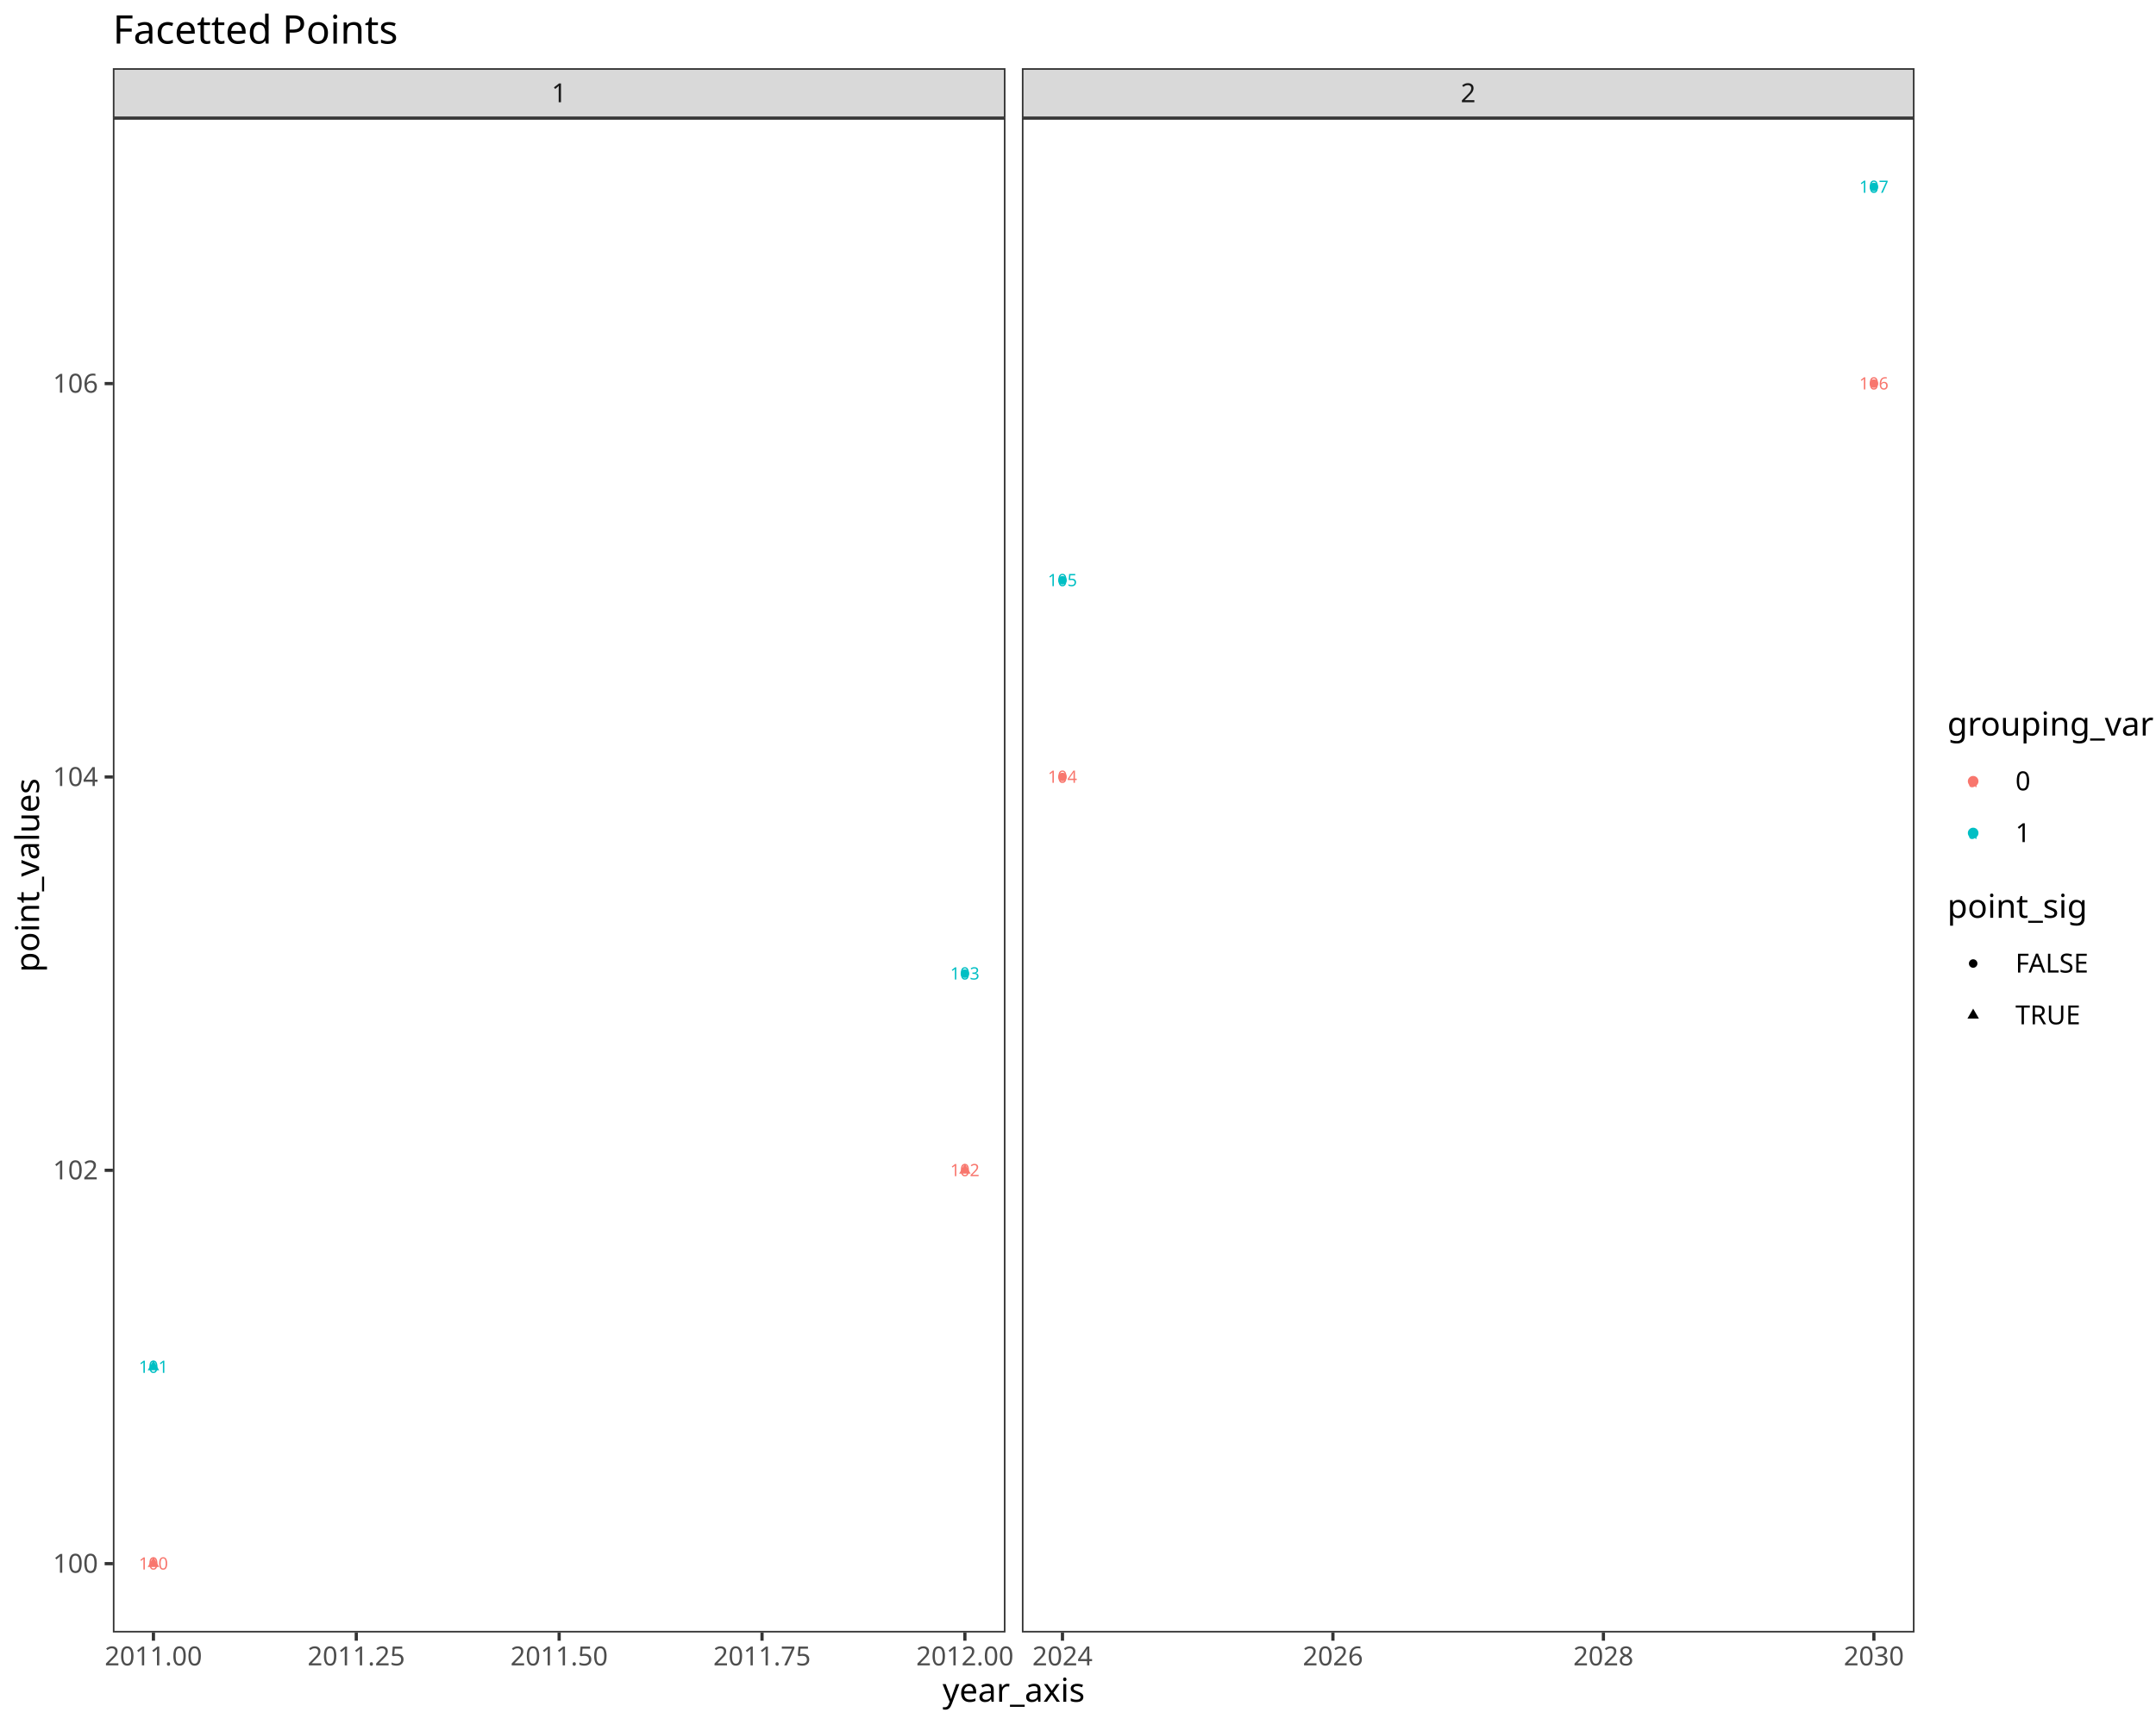
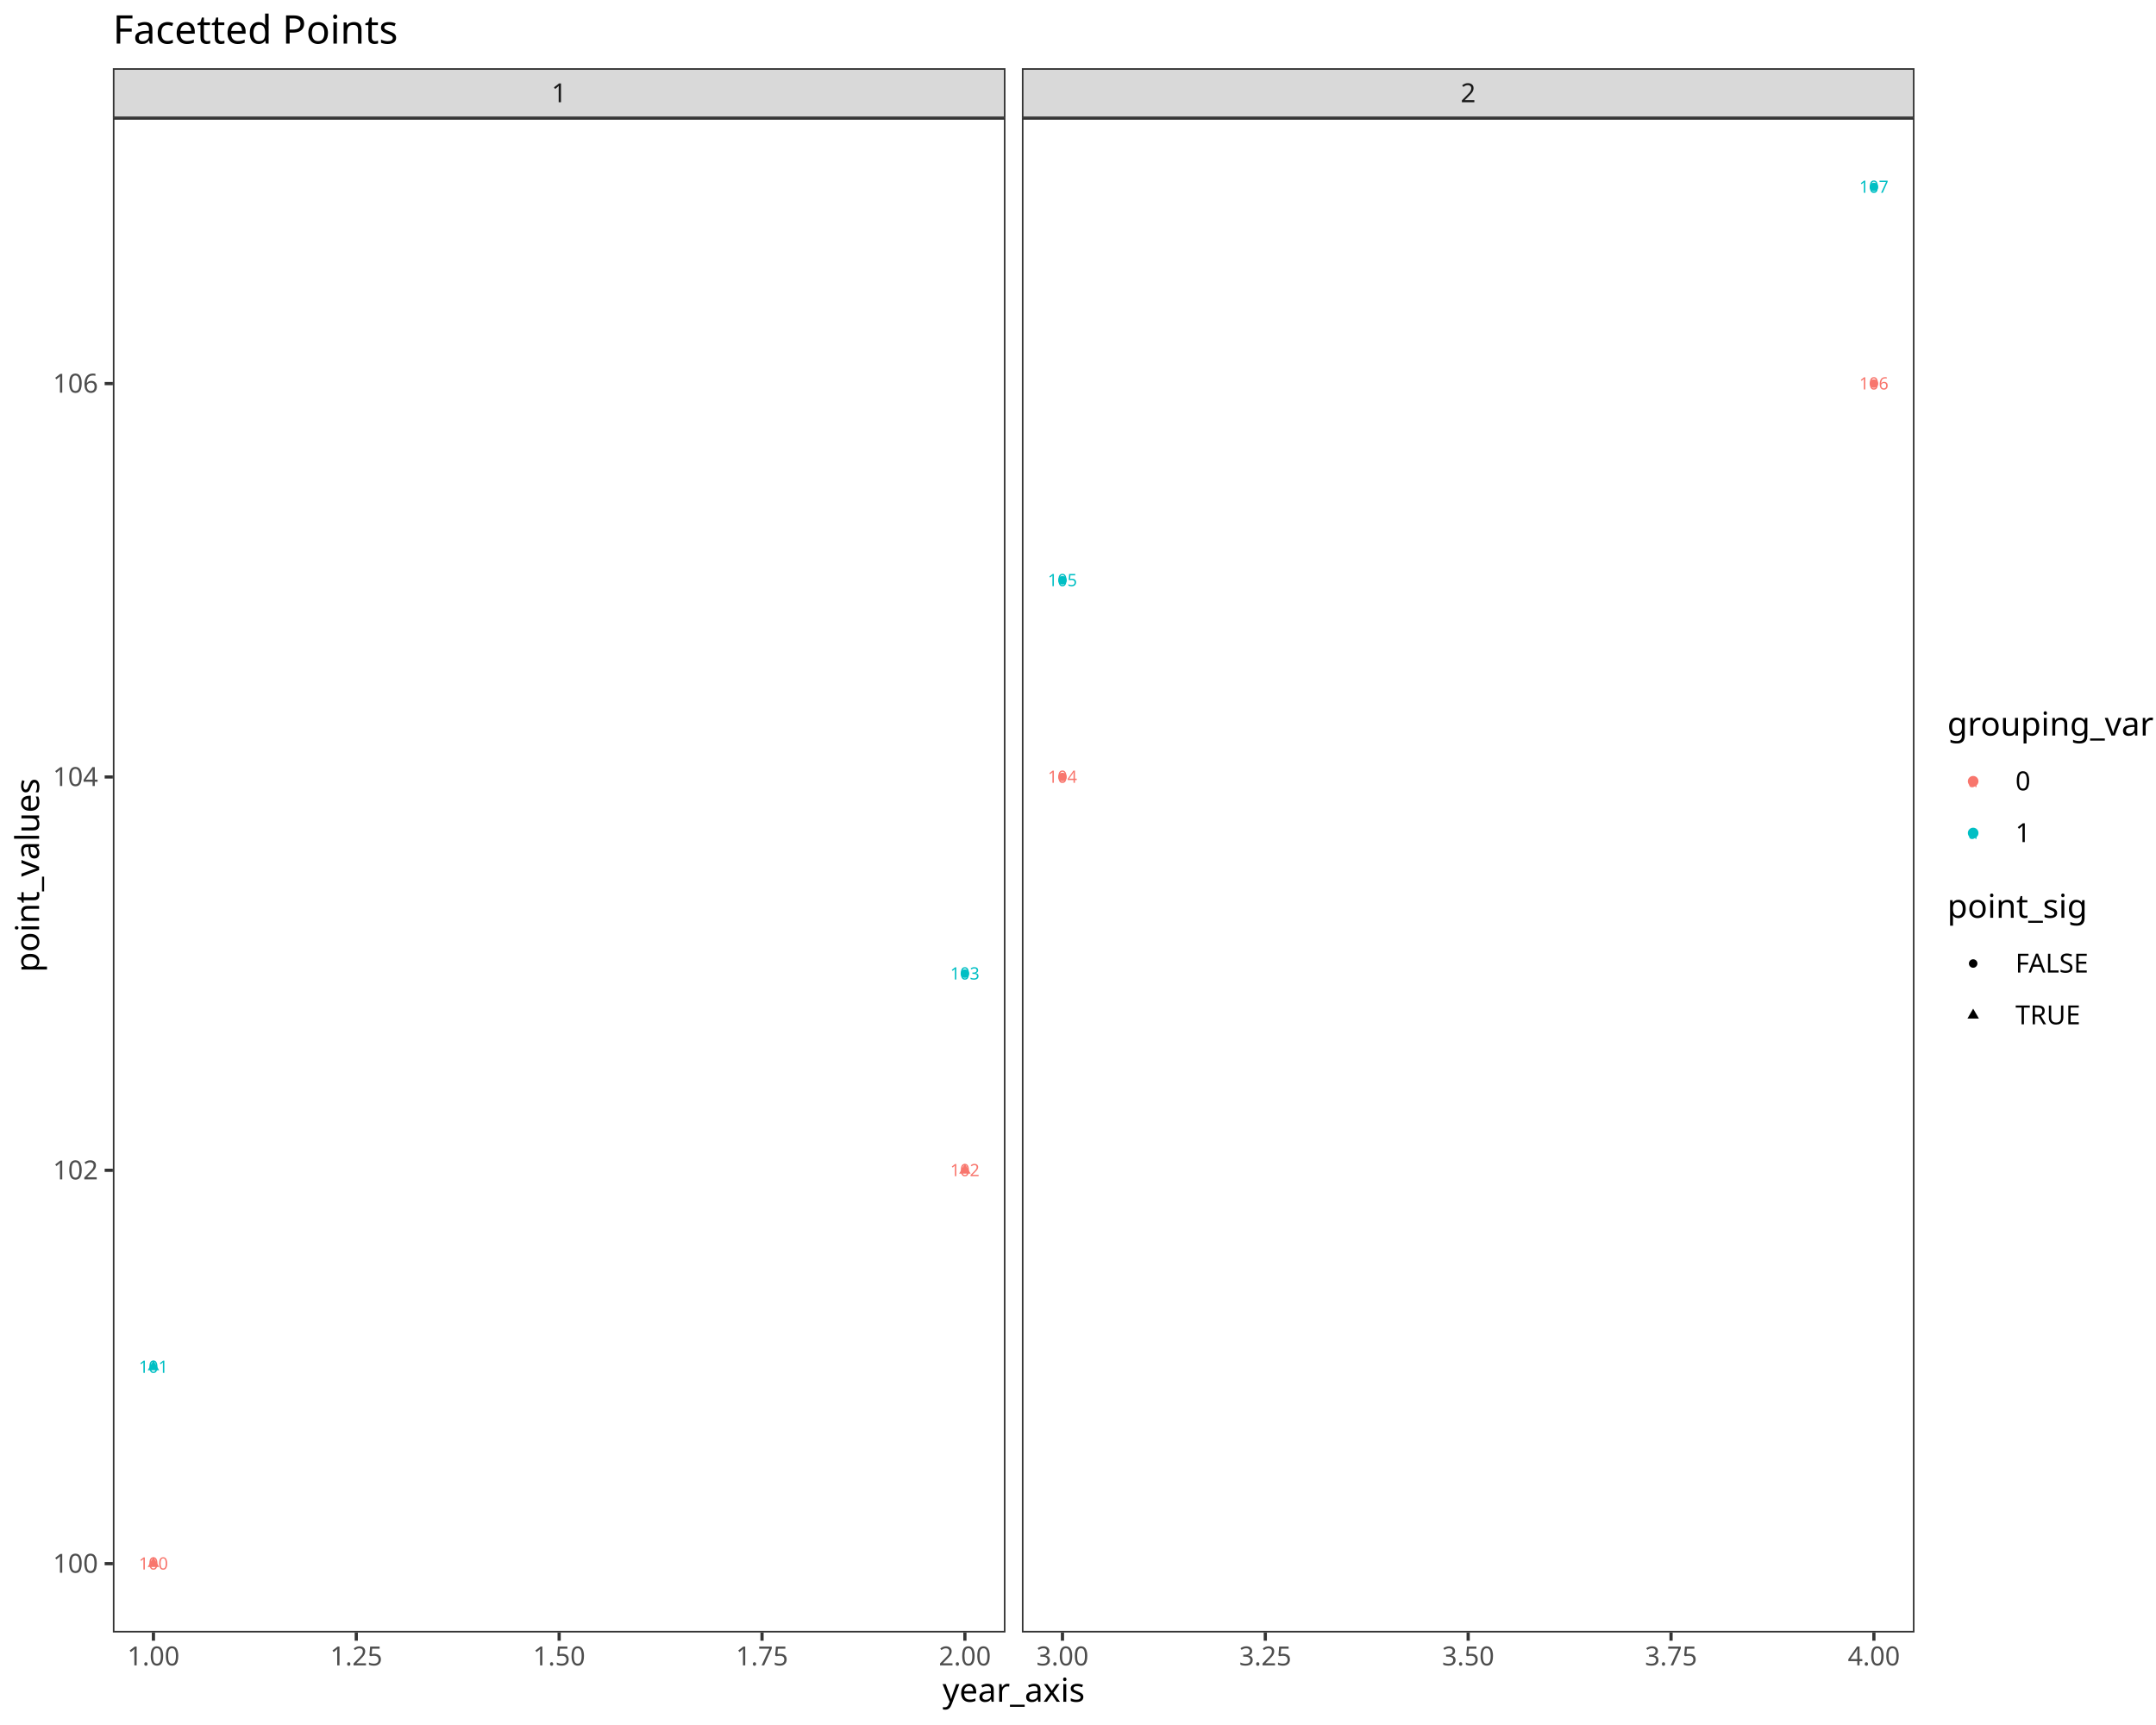
<svg xmlns="http://www.w3.org/2000/svg" class="svglite" data-engine-version="2.0" width="720.00pt" height="576.00pt" viewBox="0 0 720.00 576.00">
  <defs>
    <style type="text/css">
    .svglite line, .svglite polyline, .svglite polygon, .svglite path, .svglite rect, .svglite circle {
      fill: none;
      stroke: #000000;
      stroke-linecap: round;
      stroke-linejoin: round;
      stroke-miterlimit: 10.00;
    }
  </style>
  </defs>
  <rect width="100%" height="100%" style="stroke: none; fill: #FFFFFF;" />
  <defs>
    <clipPath id="cpMC4wMHw3MjAuMDB8MC4wMHw1NzYuMDA=">
      <rect x="0.00" y="0.00" width="720.00" height="576.00" />
    </clipPath>
  </defs>
  <g clip-path="url(#cpMC4wMHw3MjAuMDB8MC4wMHw1NzYuMDA=)">
    <rect x="0.00" y="0.00" width="720.00" height="576.00" style="stroke-width: 1.07; stroke: #FFFFFF; fill: #FFFFFF;" />
  </g>
  <defs>
    <clipPath id="cpMzcuNjl8MzM1Ljc4fDM5LjQzfDU0NS4xMQ==">
      <rect x="37.69" y="39.43" width="298.09" height="505.68" />
    </clipPath>
  </defs>
  <g clip-path="url(#cpMzcuNjl8MzM1Ljc4fDM5LjQzfDU0NS4xMQ==)">
    <rect x="37.69" y="39.43" width="298.09" height="505.68" style="stroke-width: 1.07; stroke: none; fill: #FFFFFF;" />
    <polygon points="51.24,519.92 53.15,523.23 49.32,523.23 " style="stroke-width: 0.71; stroke: none; fill: #F8766D;" />
    <polygon points="51.24,454.24 53.15,457.56 49.32,457.56 " style="stroke-width: 0.71; stroke: none; fill: #00BFC4;" />
    <polygon points="322.23,388.57 324.14,391.89 320.31,391.89 " style="stroke-width: 0.71; stroke: none; fill: #F8766D;" />
    <circle cx="322.23" cy="325.11" r="1.42" style="stroke-width: 0.71; stroke: none; fill: #00BFC4;" />
    <text x="51.24" y="524.09" text-anchor="middle" style="font-size: 5.69px; fill: #F8766D; font-family: sans;" textLength="9.50px" lengthAdjust="spacingAndGlyphs">100</text>
    <text x="51.24" y="458.41" text-anchor="middle" style="font-size: 5.69px; fill: #00BFC4; font-family: sans;" textLength="9.50px" lengthAdjust="spacingAndGlyphs">101</text>
    <text x="322.23" y="392.74" text-anchor="middle" style="font-size: 5.69px; fill: #F8766D; font-family: sans;" textLength="9.50px" lengthAdjust="spacingAndGlyphs">102</text>
    <text x="322.23" y="327.07" text-anchor="middle" style="font-size: 5.69px; fill: #00BFC4; font-family: sans;" textLength="9.50px" lengthAdjust="spacingAndGlyphs">103</text>
    <rect x="37.69" y="39.43" width="298.09" height="505.68" style="stroke-width: 1.07; stroke: #333333;" />
  </g>
  <g clip-path="url(#cpMC4wMHw3MjAuMDB8MC4wMHw1NzYuMDA=)">
</g>
  <defs>
    <clipPath id="cpMzQxLjI2fDYzOS4zNHwzOS40M3w1NDUuMTE=">
      <rect x="341.26" y="39.43" width="298.09" height="505.68" />
    </clipPath>
  </defs>
  <g clip-path="url(#cpMzQxLjI2fDYzOS4zNHwzOS40M3w1NDUuMTE=)">
    <rect x="341.26" y="39.43" width="298.09" height="505.68" style="stroke-width: 1.07; stroke: none; fill: #FFFFFF;" />
    <circle cx="354.81" cy="259.44" r="1.42" style="stroke-width: 0.71; stroke: none; fill: #F8766D;" />
    <circle cx="354.81" cy="193.76" r="1.42" style="stroke-width: 0.71; stroke: none; fill: #00BFC4;" />
    <circle cx="625.79" cy="128.09" r="1.42" style="stroke-width: 0.71; stroke: none; fill: #F8766D;" />
    <circle cx="625.79" cy="62.42" r="1.42" style="stroke-width: 0.71; stroke: none; fill: #00BFC4;" />
    <text x="354.81" y="261.39" text-anchor="middle" style="font-size: 5.69px; fill: #F8766D; font-family: sans;" textLength="9.50px" lengthAdjust="spacingAndGlyphs">104</text>
    <text x="354.81" y="195.72" text-anchor="middle" style="font-size: 5.69px; fill: #00BFC4; font-family: sans;" textLength="9.50px" lengthAdjust="spacingAndGlyphs">105</text>
    <text x="625.79" y="130.05" text-anchor="middle" style="font-size: 5.69px; fill: #F8766D; font-family: sans;" textLength="9.50px" lengthAdjust="spacingAndGlyphs">106</text>
    <text x="625.79" y="64.38" text-anchor="middle" style="font-size: 5.69px; fill: #00BFC4; font-family: sans;" textLength="9.50px" lengthAdjust="spacingAndGlyphs">107</text>
    <rect x="341.26" y="39.43" width="298.09" height="505.68" style="stroke-width: 1.07; stroke: #333333;" />
  </g>
  <g clip-path="url(#cpMC4wMHw3MjAuMDB8MC4wMHw1NzYuMDA=)">
</g>
  <defs>
    <clipPath id="cpMzcuNjl8MzM1Ljc4fDIyLjc4fDM5LjQz">
      <rect x="37.69" y="22.78" width="298.09" height="16.65" />
    </clipPath>
  </defs>
  <g clip-path="url(#cpMzcuNjl8MzM1Ljc4fDIyLjc4fDM5LjQz)">
    <rect x="37.69" y="22.78" width="298.09" height="16.65" style="stroke-width: 1.07; stroke: #333333; fill: #D9D9D9;" />
    <text x="186.73" y="34.14" text-anchor="middle" style="font-size: 8.80px; fill: #1A1A1A; font-family: sans;" textLength="4.89px" lengthAdjust="spacingAndGlyphs">1</text>
  </g>
  <g clip-path="url(#cpMC4wMHw3MjAuMDB8MC4wMHw1NzYuMDA=)">
</g>
  <defs>
    <clipPath id="cpMzQxLjI2fDYzOS4zNHwyMi43OHwzOS40Mw==">
      <rect x="341.26" y="22.78" width="298.09" height="16.65" />
    </clipPath>
  </defs>
  <g clip-path="url(#cpMzQxLjI2fDYzOS4zNHwyMi43OHwzOS40Mw==)">
    <rect x="341.26" y="22.78" width="298.09" height="16.65" style="stroke-width: 1.07; stroke: #333333; fill: #D9D9D9;" />
    <text x="490.30" y="34.14" text-anchor="middle" style="font-size: 8.80px; fill: #1A1A1A; font-family: sans;" textLength="4.89px" lengthAdjust="spacingAndGlyphs">2</text>
  </g>
  <g clip-path="url(#cpMC4wMHw3MjAuMDB8MC4wMHw1NzYuMDA=)">
    <polyline points="51.24,547.85 51.24,545.11 " style="stroke-width: 1.07; stroke: #333333; stroke-linecap: butt;" />
    <polyline points="118.98,547.85 118.98,545.11 " style="stroke-width: 1.07; stroke: #333333; stroke-linecap: butt;" />
    <polyline points="186.73,547.85 186.73,545.11 " style="stroke-width: 1.07; stroke: #333333; stroke-linecap: butt;" />
    <polyline points="254.48,547.85 254.48,545.11 " style="stroke-width: 1.07; stroke: #333333; stroke-linecap: butt;" />
    <polyline points="322.23,547.85 322.23,545.11 " style="stroke-width: 1.07; stroke: #333333; stroke-linecap: butt;" />
-     <text x="51.24" y="556.10" text-anchor="middle" style="font-size: 8.80px; fill: #4D4D4D; font-family: sans;" textLength="31.81px" lengthAdjust="spacingAndGlyphs">2011.00</text>
-     <text x="118.98" y="556.10" text-anchor="middle" style="font-size: 8.80px; fill: #4D4D4D; font-family: sans;" textLength="31.81px" lengthAdjust="spacingAndGlyphs">2011.25</text>
-     <text x="186.73" y="556.10" text-anchor="middle" style="font-size: 8.80px; fill: #4D4D4D; font-family: sans;" textLength="31.81px" lengthAdjust="spacingAndGlyphs">2011.50</text>
-     <text x="254.48" y="556.10" text-anchor="middle" style="font-size: 8.80px; fill: #4D4D4D; font-family: sans;" textLength="31.81px" lengthAdjust="spacingAndGlyphs">2011.75</text>
-     <text x="322.23" y="556.10" text-anchor="middle" style="font-size: 8.80px; fill: #4D4D4D; font-family: sans;" textLength="31.81px" lengthAdjust="spacingAndGlyphs">2012.00</text>
+     <text x="51.24" y="556.10" text-anchor="middle" style="font-size: 8.80px; fill: #4D4D4D; font-family: sans;" textLength="17.13px" lengthAdjust="spacingAndGlyphs">1.00</text>
+     <text x="118.98" y="556.10" text-anchor="middle" style="font-size: 8.80px; fill: #4D4D4D; font-family: sans;" textLength="17.13px" lengthAdjust="spacingAndGlyphs">1.25</text>
+     <text x="186.73" y="556.10" text-anchor="middle" style="font-size: 8.80px; fill: #4D4D4D; font-family: sans;" textLength="17.13px" lengthAdjust="spacingAndGlyphs">1.50</text>
+     <text x="254.48" y="556.10" text-anchor="middle" style="font-size: 8.80px; fill: #4D4D4D; font-family: sans;" textLength="17.13px" lengthAdjust="spacingAndGlyphs">1.75</text>
+     <text x="322.23" y="556.10" text-anchor="middle" style="font-size: 8.80px; fill: #4D4D4D; font-family: sans;" textLength="17.13px" lengthAdjust="spacingAndGlyphs">2.00</text>
    <polyline points="354.81,547.85 354.81,545.11 " style="stroke-width: 1.07; stroke: #333333; stroke-linecap: butt;" />
-     <polyline points="445.13,547.85 445.13,545.11 " style="stroke-width: 1.07; stroke: #333333; stroke-linecap: butt;" />
-     <polyline points="535.46,547.85 535.46,545.11 " style="stroke-width: 1.07; stroke: #333333; stroke-linecap: butt;" />
+     <polyline points="422.55,547.85 422.55,545.11 " style="stroke-width: 1.07; stroke: #333333; stroke-linecap: butt;" />
+     <polyline points="490.30,547.85 490.30,545.11 " style="stroke-width: 1.07; stroke: #333333; stroke-linecap: butt;" />
+     <polyline points="558.05,547.85 558.05,545.11 " style="stroke-width: 1.07; stroke: #333333; stroke-linecap: butt;" />
    <polyline points="625.79,547.85 625.79,545.11 " style="stroke-width: 1.07; stroke: #333333; stroke-linecap: butt;" />
-     <text x="354.81" y="556.10" text-anchor="middle" style="font-size: 8.80px; fill: #4D4D4D; font-family: sans;" textLength="19.58px" lengthAdjust="spacingAndGlyphs">2024</text>
-     <text x="445.13" y="556.10" text-anchor="middle" style="font-size: 8.80px; fill: #4D4D4D; font-family: sans;" textLength="19.58px" lengthAdjust="spacingAndGlyphs">2026</text>
-     <text x="535.46" y="556.10" text-anchor="middle" style="font-size: 8.80px; fill: #4D4D4D; font-family: sans;" textLength="19.58px" lengthAdjust="spacingAndGlyphs">2028</text>
-     <text x="625.79" y="556.10" text-anchor="middle" style="font-size: 8.80px; fill: #4D4D4D; font-family: sans;" textLength="19.58px" lengthAdjust="spacingAndGlyphs">2030</text>
+     <text x="354.81" y="556.10" text-anchor="middle" style="font-size: 8.80px; fill: #4D4D4D; font-family: sans;" textLength="17.13px" lengthAdjust="spacingAndGlyphs">3.00</text>
+     <text x="422.55" y="556.10" text-anchor="middle" style="font-size: 8.80px; fill: #4D4D4D; font-family: sans;" textLength="17.13px" lengthAdjust="spacingAndGlyphs">3.25</text>
+     <text x="490.30" y="556.10" text-anchor="middle" style="font-size: 8.80px; fill: #4D4D4D; font-family: sans;" textLength="17.13px" lengthAdjust="spacingAndGlyphs">3.50</text>
+     <text x="558.05" y="556.10" text-anchor="middle" style="font-size: 8.80px; fill: #4D4D4D; font-family: sans;" textLength="17.13px" lengthAdjust="spacingAndGlyphs">3.75</text>
+     <text x="625.79" y="556.10" text-anchor="middle" style="font-size: 8.80px; fill: #4D4D4D; font-family: sans;" textLength="17.13px" lengthAdjust="spacingAndGlyphs">4.00</text>
    <text x="32.76" y="525.16" text-anchor="end" style="font-size: 8.80px; fill: #4D4D4D; font-family: sans;" textLength="14.68px" lengthAdjust="spacingAndGlyphs">100</text>
    <text x="32.76" y="393.81" text-anchor="end" style="font-size: 8.80px; fill: #4D4D4D; font-family: sans;" textLength="14.68px" lengthAdjust="spacingAndGlyphs">102</text>
    <text x="32.76" y="262.46" text-anchor="end" style="font-size: 8.80px; fill: #4D4D4D; font-family: sans;" textLength="14.68px" lengthAdjust="spacingAndGlyphs">104</text>
    <text x="32.76" y="131.12" text-anchor="end" style="font-size: 8.80px; fill: #4D4D4D; font-family: sans;" textLength="14.68px" lengthAdjust="spacingAndGlyphs">106</text>
    <polyline points="34.95,522.13 37.69,522.13 " style="stroke-width: 1.07; stroke: #333333; stroke-linecap: butt;" />
    <polyline points="34.95,390.78 37.69,390.78 " style="stroke-width: 1.07; stroke: #333333; stroke-linecap: butt;" />
    <polyline points="34.95,259.44 37.69,259.44 " style="stroke-width: 1.07; stroke: #333333; stroke-linecap: butt;" />
    <polyline points="34.95,128.09 37.69,128.09 " style="stroke-width: 1.07; stroke: #333333; stroke-linecap: butt;" />
    <text x="338.52" y="568.24" text-anchor="middle" style="font-size: 11.00px; font-family: sans;" textLength="47.09px" lengthAdjust="spacingAndGlyphs">year_axis</text>
    <text transform="translate(13.05,292.27) rotate(-90)" text-anchor="middle" style="font-size: 11.00px; font-family: sans;" textLength="61.78px" lengthAdjust="spacingAndGlyphs">point_values</text>
    <rect x="650.30" y="236.90" width="64.22" height="49.89" style="stroke-width: 1.07; stroke: none; fill: #FFFFFF;" />
    <text x="650.30" y="245.61" style="font-size: 11.00px; font-family: sans;" textLength="64.22px" lengthAdjust="spacingAndGlyphs">grouping_var</text>
    <rect x="650.30" y="252.23" width="17.28" height="17.28" style="stroke-width: 1.07; stroke: none; fill: #FFFFFF;" />
    <circle cx="658.94" cy="260.87" r="1.42" style="stroke-width: 0.71; stroke: #F8766D; fill: #F8766D;" />
    <text x="658.94" y="262.83" text-anchor="middle" style="font-size: 5.69px; fill: #F8766D; font-family: sans;" textLength="3.17px" lengthAdjust="spacingAndGlyphs">a</text>
    <rect x="650.30" y="269.51" width="17.28" height="17.28" style="stroke-width: 1.07; stroke: none; fill: #FFFFFF;" />
    <circle cx="658.94" cy="278.15" r="1.42" style="stroke-width: 0.71; stroke: #00BFC4; fill: #00BFC4;" />
    <text x="658.94" y="280.11" text-anchor="middle" style="font-size: 5.69px; fill: #00BFC4; font-family: sans;" textLength="3.17px" lengthAdjust="spacingAndGlyphs">a</text>
    <text x="673.06" y="263.90" style="font-size: 8.80px; font-family: sans;" textLength="4.89px" lengthAdjust="spacingAndGlyphs">0</text>
    <text x="673.06" y="281.18" style="font-size: 8.80px; font-family: sans;" textLength="4.89px" lengthAdjust="spacingAndGlyphs">1</text>
    <rect x="650.30" y="297.75" width="50.64" height="49.89" style="stroke-width: 1.07; stroke: none; fill: #FFFFFF;" />
    <text x="650.30" y="306.46" style="font-size: 11.00px; font-family: sans;" textLength="44.04px" lengthAdjust="spacingAndGlyphs">point_sig</text>
    <rect x="650.30" y="313.09" width="17.28" height="17.28" style="stroke-width: 1.07; stroke: none; fill: #FFFFFF;" />
    <circle cx="658.94" cy="321.73" r="1.42" style="stroke-width: 0.71; stroke: none; fill: #000000;" />
    <rect x="650.30" y="330.37" width="17.28" height="17.28" style="stroke-width: 1.07; stroke: none; fill: #FFFFFF;" />
    <polygon points="658.94,336.80 660.86,340.11 657.03,340.11 " style="stroke-width: 0.71; stroke: none; fill: #000000;" />
    <text x="673.06" y="324.75" style="font-size: 8.80px; font-family: sans;" textLength="27.88px" lengthAdjust="spacingAndGlyphs">FALSE</text>
    <text x="673.06" y="342.03" style="font-size: 8.80px; font-family: sans;" textLength="23.96px" lengthAdjust="spacingAndGlyphs">TRUE</text>
    <text x="37.69" y="14.56" style="font-size: 13.20px; font-family: sans;" textLength="91.73px" lengthAdjust="spacingAndGlyphs">Facetted Points</text>
  </g>
</svg>
